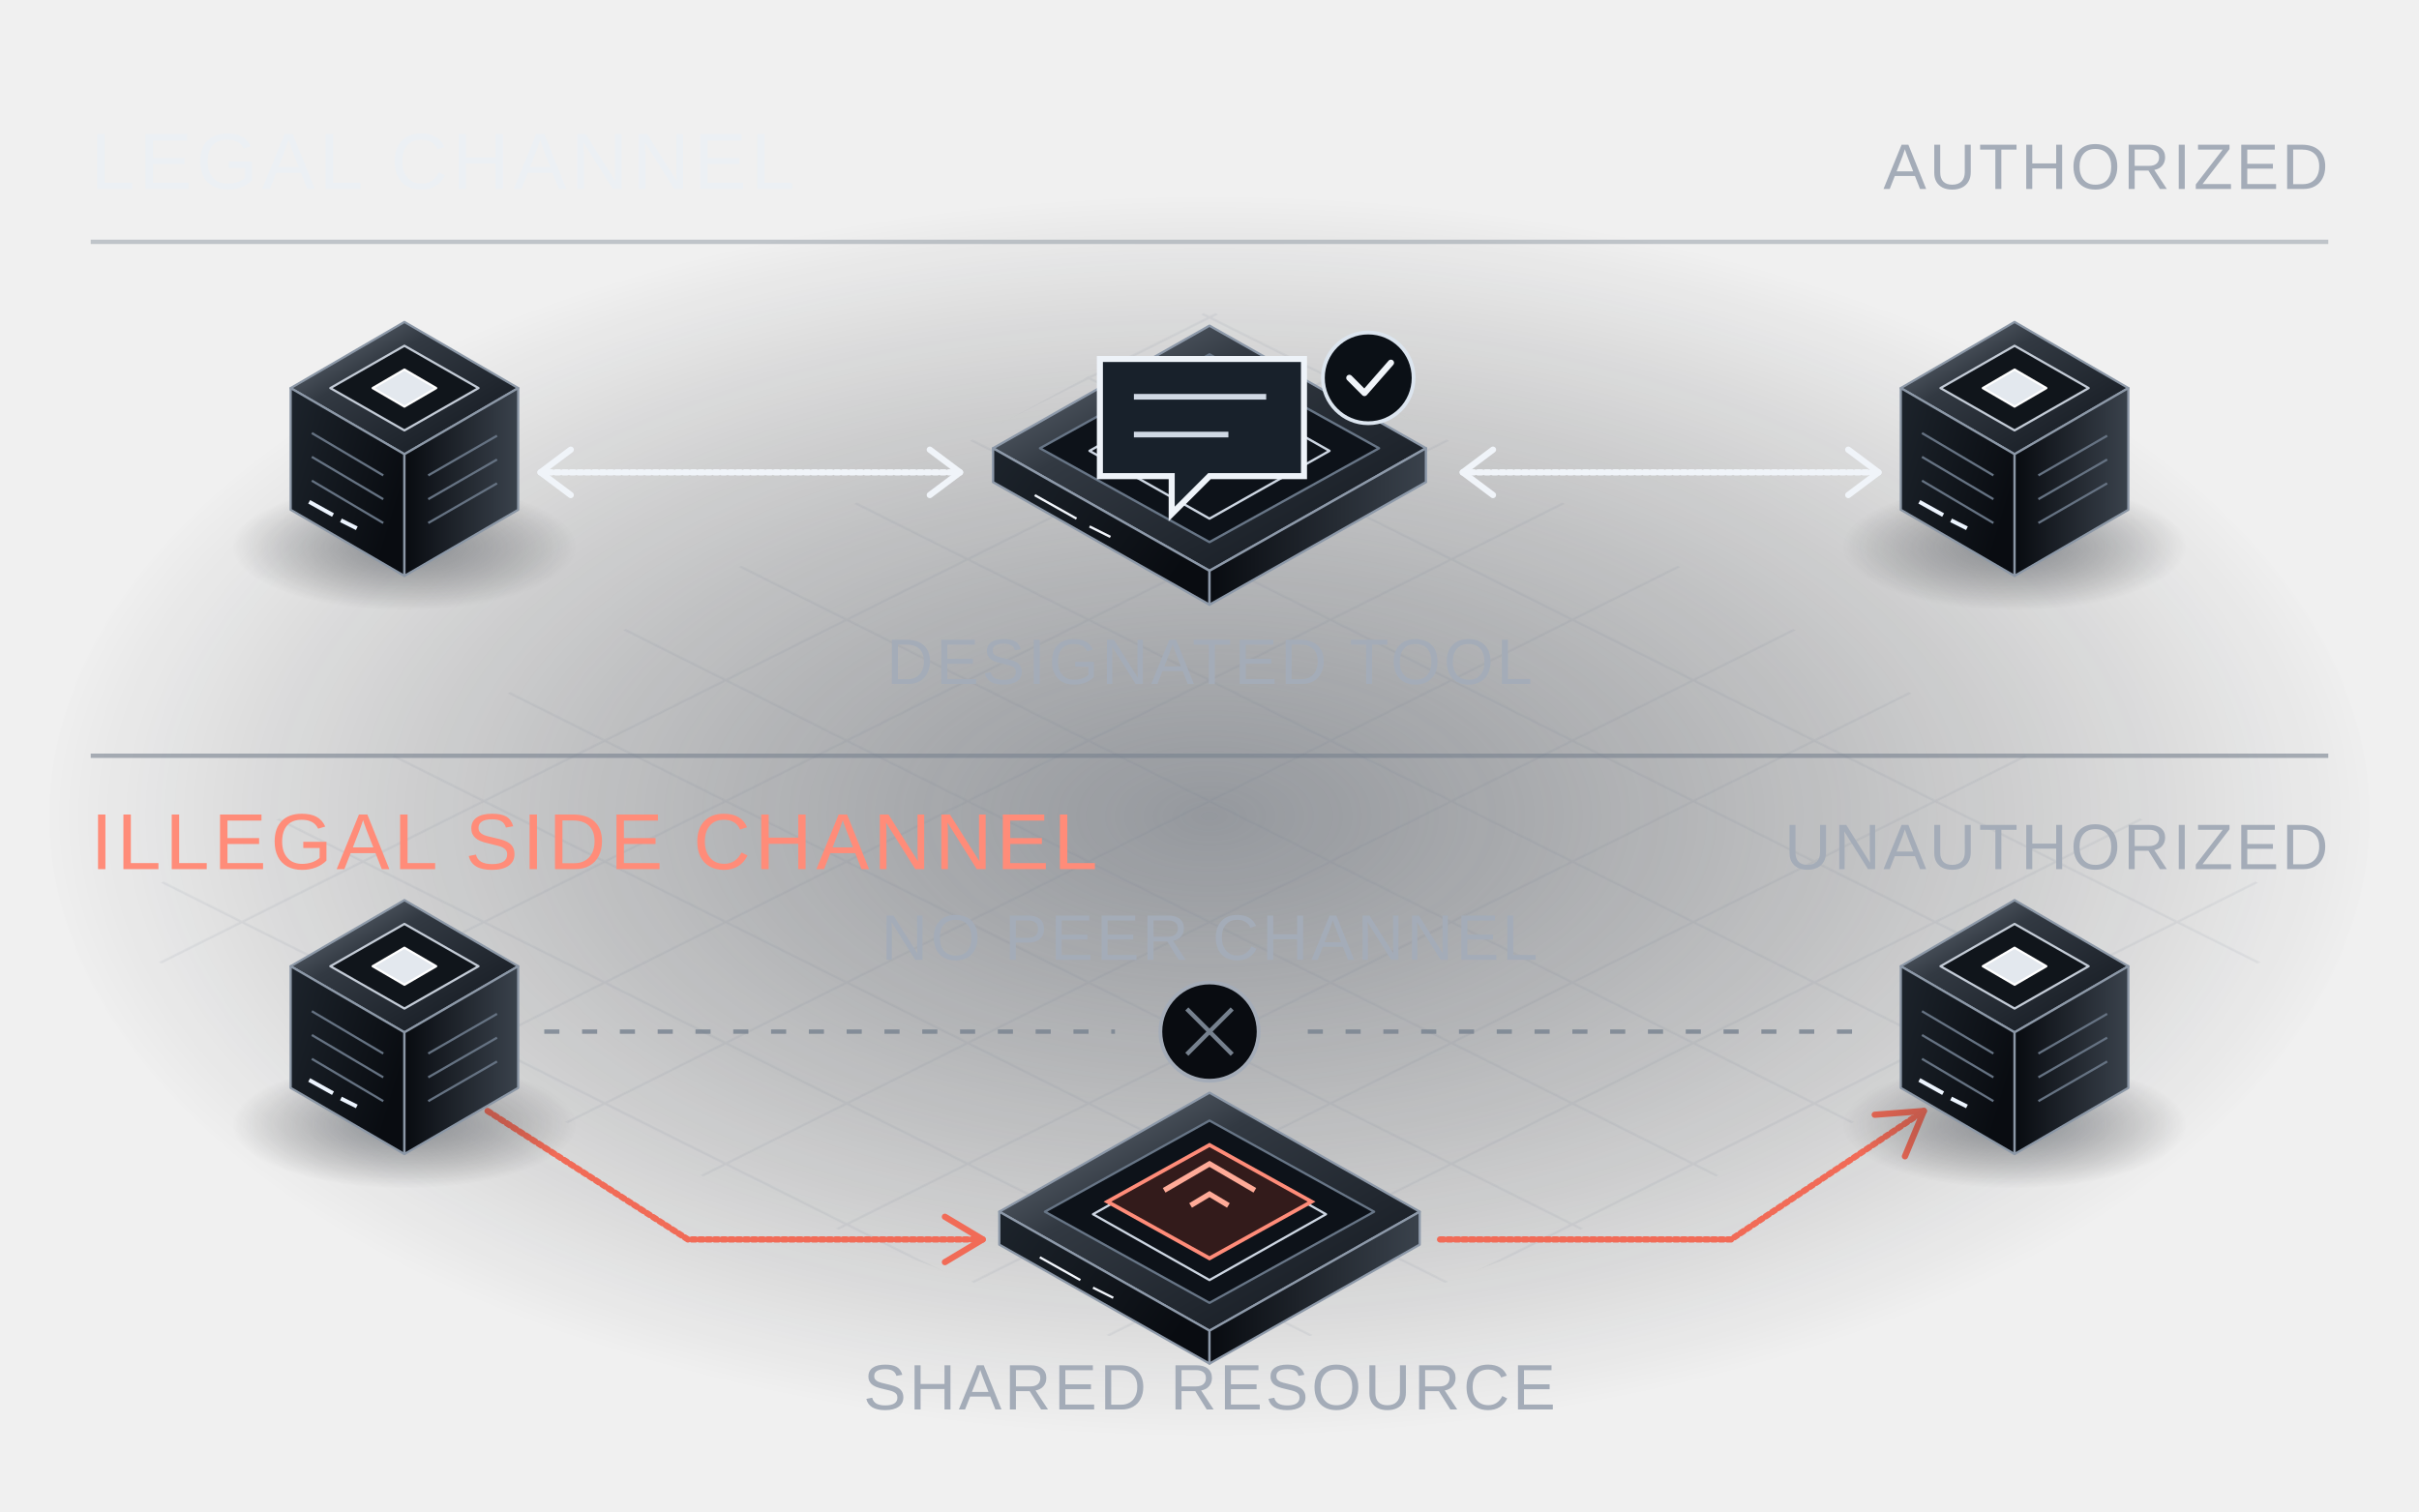
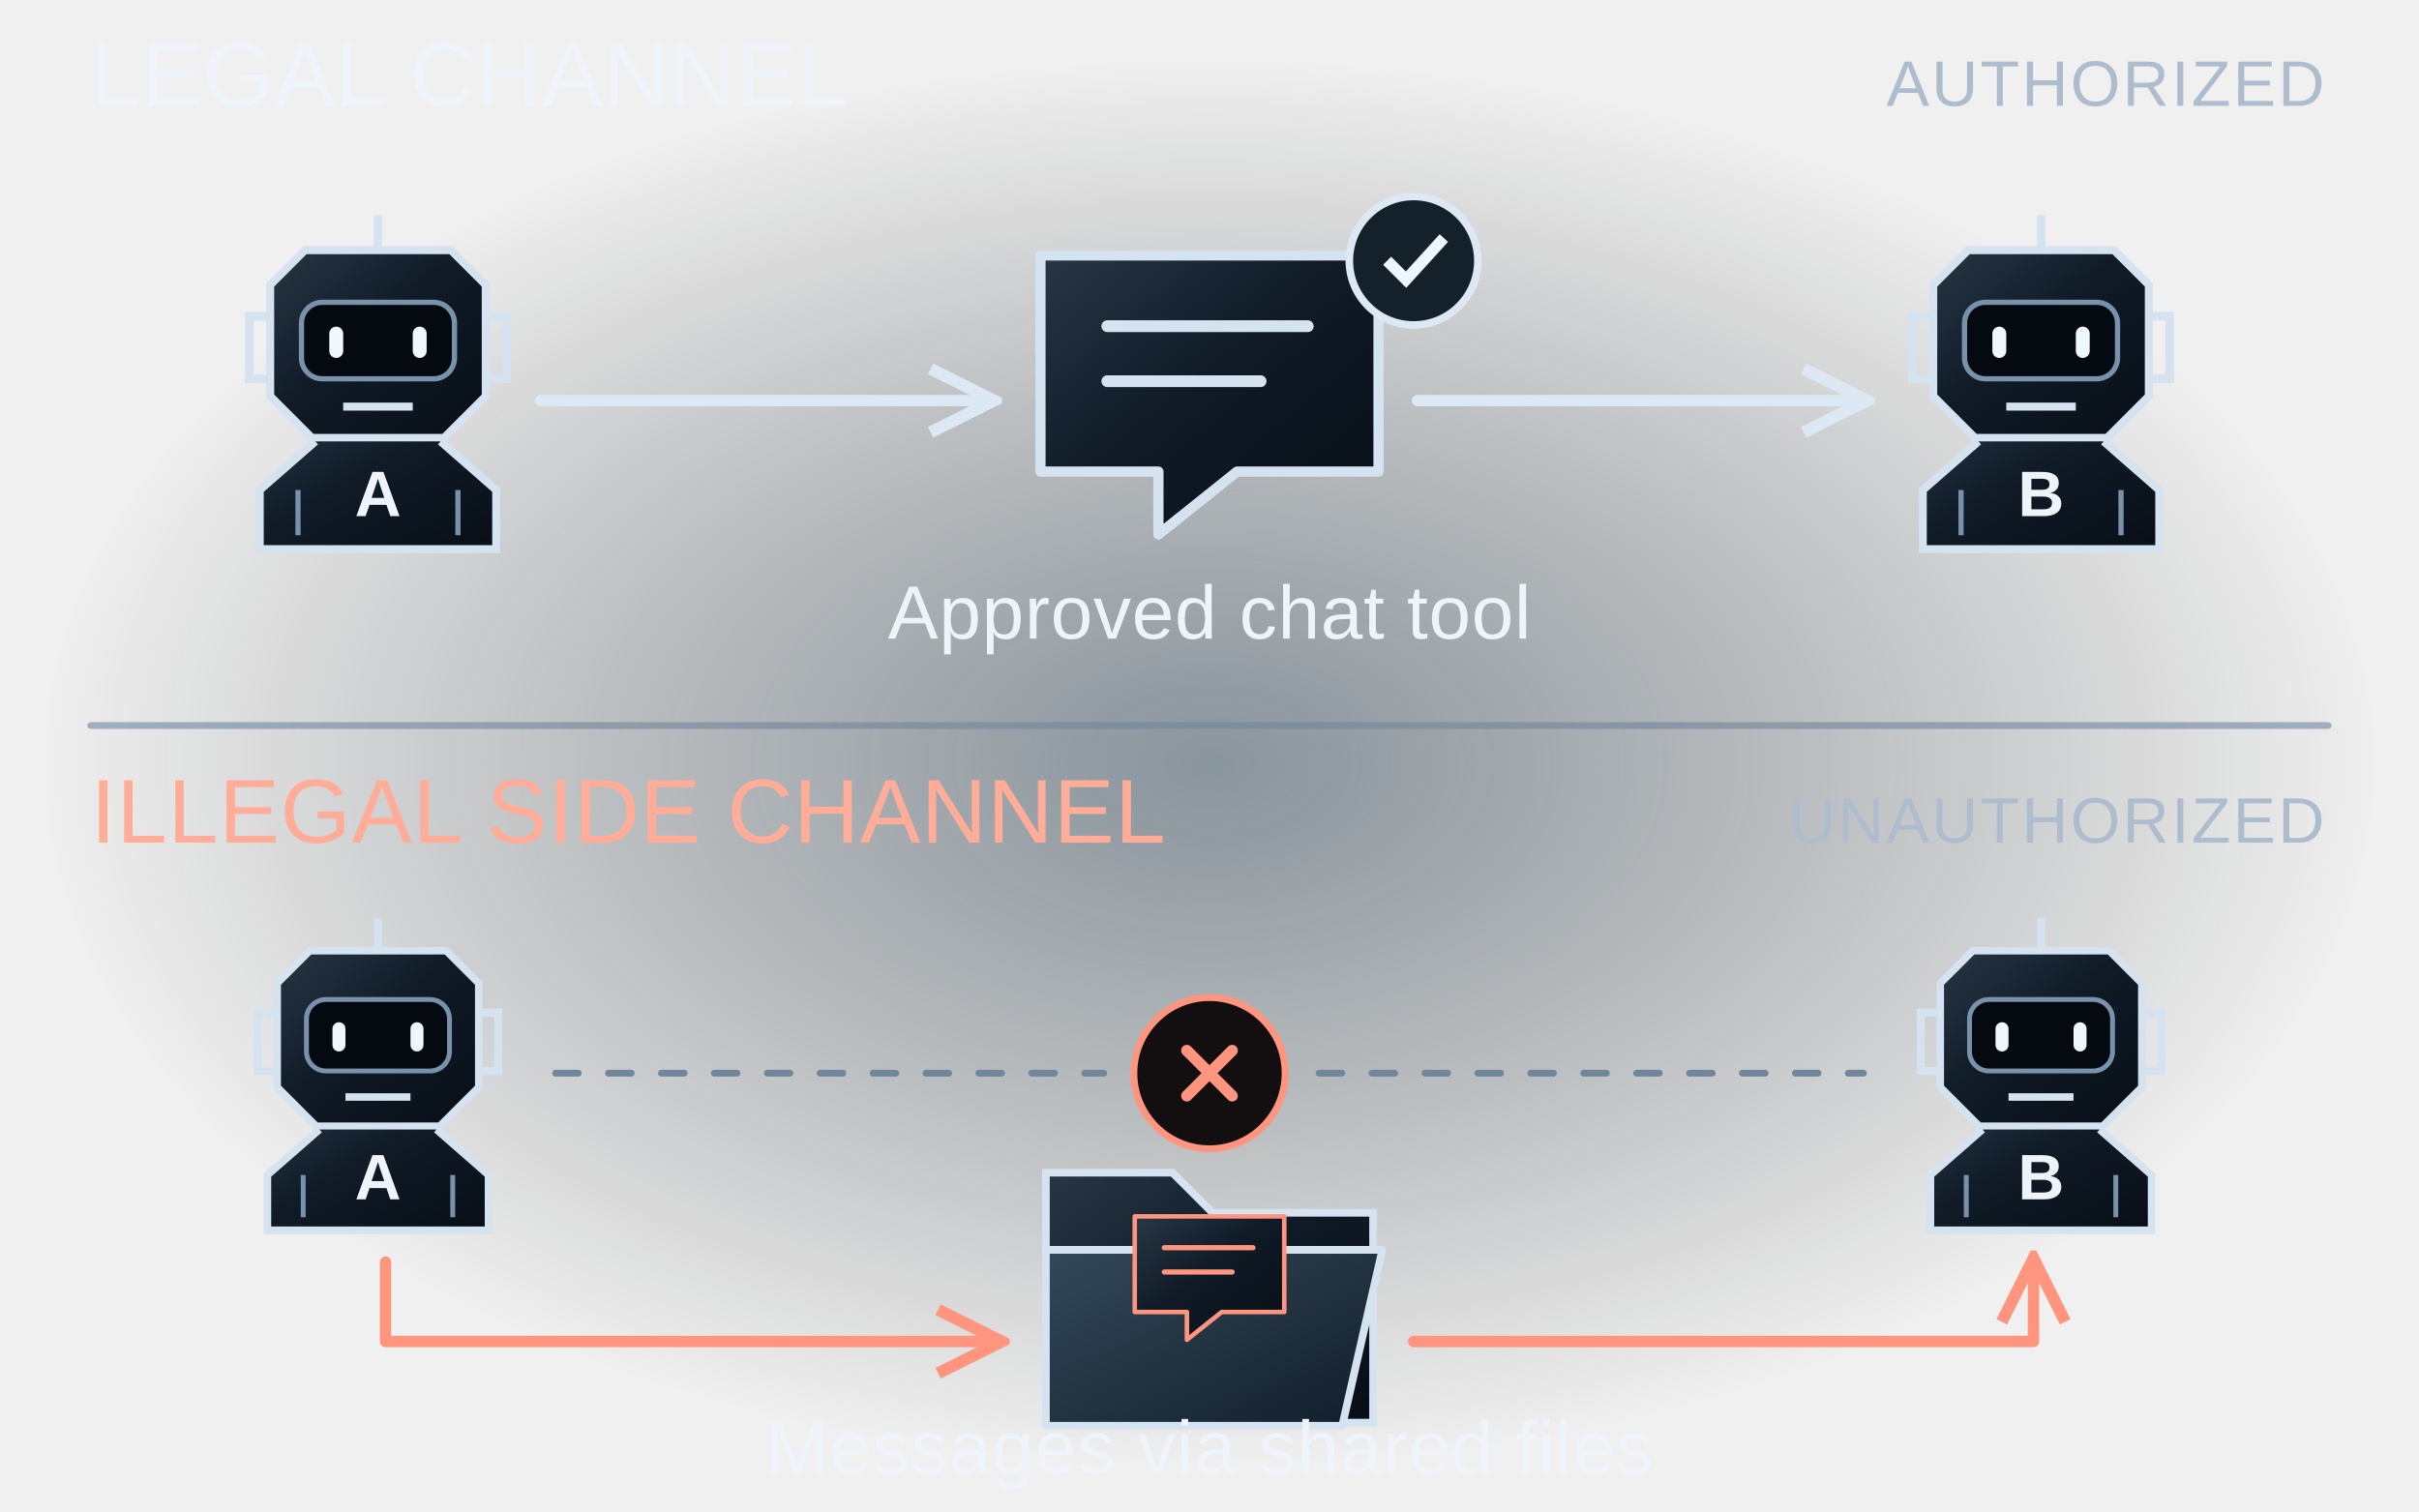
- <svg xmlns="http://www.w3.org/2000/svg" width="640" height="400" viewBox="0 -20 640 400">
+ <svg xmlns="http://www.w3.org/2000/svg" width="640" height="400" viewBox="0 0 640 400">
  <defs>
-     <radialGradient id="ambient">
-       <stop stop-color="#333a45" stop-opacity=".48" />
+     <linearGradient id="panel" x1="0" y1="0" x2="1" y2="1">
+       <stop stop-color="#283746" />
+       <stop offset=".45" stop-color="#101b27" />
+       <stop offset="1" stop-color="#080e16" />
+     </linearGradient>
+     <linearGradient id="paper" x1="0" y1="0" x2="1" y2="1">
+       <stop stop-color="#34495a" />
+       <stop offset="1" stop-color="#111d29" />
+     </linearGradient>
+     <radialGradient id="light">
+       <stop stop-color="#1a3244" stop-opacity=".48" />
      <stop offset="1" stop-color="#030406" stop-opacity="0" />
    </radialGradient>
-     <linearGradient id="top" x1="0" y1="0" x2="1" y2="1">
-       <stop stop-color="#727b86" />
-       <stop offset=".35" stop-color="#323942" />
-       <stop offset="1" stop-color="#10151c" />
-     </linearGradient>
-     <linearGradient id="face" x1="0" y1="0" x2="1" y2=".5">
-       <stop stop-color="#1d242c" />
-       <stop offset="1" stop-color="#090c11" />
-     </linearGradient>
-     <linearGradient id="edge" x1="0" y1="0" x2="1" y2="0">
-       <stop stop-color="#080b10" />
-       <stop offset="1" stop-color="#3a424c" />
-     </linearGradient>
-     <linearGradient id="wall">
-       <stop stop-color="#a7b5c4" stop-opacity=".03" />
-       <stop offset=".8" stop-color="#c4ceda" stop-opacity=".15" />
-       <stop offset="1" stop-color="#f3f6fc" stop-opacity=".36" />
-     </linearGradient>
-     <pattern id="floor" width="64" height="32" patternUnits="userSpaceOnUse">
-       <path d="M0 0 64 32M64 0 0 32" fill="none" stroke="#6f7c8e" stroke-width=".65" opacity=".16" />
-     </pattern>
-     <symbol id="unit" viewBox="-66 -51 132 130">
-       <ellipse cx="0" cy="51" rx="65" ry="24" fill="url(#ambient)" />
-       <g stroke="#8c98a7" stroke-width=".85" stroke-linejoin="round">
-         <path d="m-43-9 43-25 43 25L0 16Z" fill="url(#top)" />
-         <path d="M-43-9 0 16v46l-43-25Z" fill="url(#face)" />
-         <path d="M0 16 43-9v46L0 62Z" fill="url(#edge)" />
-         <path d="m-28-9 28-16 28 16L0 7Z" fill="#10151b" stroke="#c3cbd6" />
-         <path d="m-12-9 12-7 12 7L0-2Z" fill="#e3e8ee" stroke="#fff" />
-         <path d="m-35 8 27 16m-27-7 27 16m-27-7 27 16m17-18 26-15m-26 24 26-15m-26 24 26-15" fill="none" stroke="#657282" />
-       </g>
-       <path d="m-36 34 9 5m3 2 6 3" stroke="#edf5ff" stroke-width="1.5" />
+     <marker id="arrow" viewBox="0 0 10 10" refX="9" refY="5" markerWidth="7" markerHeight="7" orient="auto-start-reverse">
+       <path d="m1 1 8 4-8 4" fill="none" stroke="#dce8f3" stroke-width="1.5" />
+     </marker>
+     <marker id="red-arrow" viewBox="0 0 10 10" refX="9" refY="5" markerWidth="7" markerHeight="7" orient="auto-start-reverse">
+       <path d="m1 1 8 4-8 4" fill="none" stroke="#ff947f" stroke-width="1.5" />
+     </marker>
+     <symbol id="agent" viewBox="0 0 100 100">
+       <path d="M50 0v9M22 29H13v18h9m56-18h9v18h-9" fill="none" stroke="currentColor" stroke-width="2.5" />
+       <path d="M29 10h42l10 10v32L69 64H31L19 52V20Z" fill="url(#panel)" stroke="currentColor" stroke-width="2.3" />
+       <rect x="28" y="25" width="44" height="22" rx="6" fill="#050a10" stroke="#7792aa" stroke-width="1.5" />
+       <path d="M38 34v5m24-5v5" stroke="#eef9ff" stroke-width="4" stroke-linecap="round" />
+       <path d="M40 55h20M32 65 16 79v17h68V79L68 65" fill="url(#panel)" stroke="currentColor" stroke-width="2.3" />
+       <path d="M27 79v13m46-13v13" stroke="#7792aa" stroke-width="1.5" />
    </symbol>
-     <symbol id="deck" viewBox="-100 -54 200 113">
-       <g stroke="#8d99a9" stroke-width=".9" stroke-linejoin="round">
-         <path d="m-83-2 83-47 83 47L0 45Z" fill="url(#top)" />
-         <path d="m-83-2 83 47v13l-83-47Z" fill="url(#face)" />
-         <path d="m0 45 83-47v13L0 58Z" fill="url(#edge)" />
-         <path d="m-65-2 65-36 65 36L0 34Z" fill="#0d1219" stroke="#677586" />
-         <path d="m-46-1 46-26 46 26L0 25Z" fill="none" stroke="#cdd6e2" />
-         <path d="m-67 16 16 9m5 3 8 4" stroke="#f2f6fc" />
-       </g>
+     <symbol id="chat" viewBox="0 0 100 80">
+       <path d="M7 5h86v55H57L37 76V60H7Z" fill="url(#panel)" stroke="currentColor" stroke-width="2.6" stroke-linejoin="round" />
+       <path d="M24 23h51M24 37h39" fill="none" stroke="currentColor" stroke-width="3" stroke-linecap="round" />
+     </symbol>
+     <symbol id="folder" viewBox="0 0 120 100">
+       <path d="M7 24V10h41l13 13h52v68H7Z" fill="url(#panel)" stroke="currentColor" stroke-width="2.5" />
+       <path d="M7 35h109l-13 57H7Z" fill="url(#paper)" stroke="currentColor" stroke-width="2.5" stroke-linejoin="round" />
+     </symbol>
+     <symbol id="note" viewBox="0 0 80 100">
+       <path d="M9 4h43l20 20v71H9Z" fill="url(#paper)" stroke="currentColor" stroke-width="2.5" />
+       <path d="M52 4v21h20M22 43h35M22 55h35M22 67h24" fill="none" stroke="currentColor" stroke-width="2.5" stroke-linecap="round" />
+     </symbol>
+     <symbol id="key" viewBox="0 0 100 48">
+       <circle cx="23" cy="24" r="16" fill="#0d1720" stroke="currentColor" stroke-width="3" />
+       <circle cx="19" cy="22" r="4" fill="currentColor" />
+       <path d="M39 24h55m-8 0v13m-14-13v9" fill="none" stroke="currentColor" stroke-width="4" stroke-linejoin="round" />
+     </symbol>
+     <symbol id="lock" viewBox="0 0 80 90">
+       <path d="M19 38V24a21 21 0 0 1 42 0v14" fill="none" stroke="currentColor" stroke-width="5" />
+       <rect x="7" y="37" width="66" height="47" rx="5" fill="url(#panel)" stroke="currentColor" stroke-width="2.5" />
+       <circle cx="40" cy="56" r="5" fill="currentColor" />
+       <path d="M40 59v12" stroke="currentColor" stroke-width="4" />
+     </symbol>
+     <symbol id="open-lock" viewBox="0 0 80 90">
+       <path d="M22 39V23a21 21 0 0 1 40-8" fill="none" stroke="currentColor" stroke-width="5" />
+       <rect x="7" y="37" width="66" height="47" rx="5" fill="url(#panel)" stroke="currentColor" stroke-width="2.5" />
+       <circle cx="40" cy="56" r="5" fill="currentColor" />
+       <path d="M40 59v12" stroke="currentColor" stroke-width="4" />
+     </symbol>
+     <symbol id="terminal" viewBox="0 0 120 100">
+       <rect x="5" y="5" width="110" height="72" rx="4" fill="url(#panel)" stroke="currentColor" stroke-width="2.8" />
+       <path d="M5 21h110M44 94h32M60 78v16" fill="none" stroke="currentColor" stroke-width="2.5" />
+       <path d="m24 35 15 12-15 12m25 0h25" fill="none" stroke="currentColor" stroke-width="4" stroke-linecap="round" stroke-linejoin="round" />
+       <circle cx="15" cy="13" r="2" fill="currentColor" />
+       <circle cx="24" cy="13" r="2" fill="currentColor" />
+     </symbol>
+     <symbol id="flag" viewBox="0 0 64 70">
+       <path d="M12 67V5m0 1h41l-9 16 9 16H12" fill="none" stroke="currentColor" stroke-width="3" stroke-linejoin="round" />
    </symbol>
  </defs>
  <style>
- text{font-family:Arial,Helvetica,sans-serif;fill:#ecf0f4;font-size:21px;letter-spacing:1.1px}
- .muted{fill:#a4acb8;font-size:17px;letter-spacing:.8px}.small{font-size:16px}.line{fill:none;stroke:#76818e;stroke-width:1.15}.trace{fill:none;stroke:#f0f4f9;stroke-width:1.65;stroke-linecap:round;stroke-linejoin:round}.risk{stroke:#f16b57}.risk-label{fill:#ff8c79}.draw{stroke-dasharray:1;stroke-dashoffset:0;animation:draw 3.8s ease-out both}@keyframes draw{from{stroke-dashoffset:1}to{stroke-dashoffset:0}}@media(prefers-reduced-motion:reduce){.draw{animation:none}}
+ text{font-family:Arial,Helvetica,sans-serif;fill:#eef4fa;font-size:24px;letter-spacing:.2px}
+ .small{font-size:20px}.micro{font-size:17px;letter-spacing:.6px}.muted{fill:#aebdcd}.red{fill:#ffad98}.ink{color:#d5e2ef}.risk{color:#ff947f}
+ .line{fill:none;stroke:#70869b;stroke-width:1.8;stroke-linecap:round;stroke-linejoin:round}
+ .route{fill:none;stroke:#dce8f3;stroke-width:3;stroke-linecap:round;stroke-linejoin:round;marker-end:url(#arrow)}
+ .risk-route{fill:none;stroke:#ff947f;stroke-width:3;stroke-linecap:round;stroke-linejoin:round;marker-end:url(#red-arrow)}
</style>
-   <ellipse cx="320" cy="196" rx="307" ry="165" fill="url(#ambient)" />
-   <path d="m20 226 300-164 300 164-300 118Z" fill="url(#floor)" opacity=".6" />
-   <text x="24" y="30">LEGAL CHANNEL</text>
-   <text x="616" y="30" text-anchor="end" class="muted">AUTHORIZED</text>
-   <path class="line" d="M24 44h592" opacity=".4" />
-   <path class="trace draw" pathLength="1" d="M143 105h111m133 0h110" />
-   <path class="trace" d="m246 99 8 6-8 6m-95-12-8 6 8 6m338-12 8 6-8 6m-94-12-8 6 8 6" />
-   <use href="#unit" x="60.80" y="53.30" width="92.40" height="91.00" />
-   <use href="#unit" x="486.80" y="53.30" width="92.40" height="91.00" />
-   <use href="#deck" x="251.00" y="62.74" width="138.00" height="77.97" />
-   <path d="M291 75h54v31h-25l-10 10v-10h-19Z" fill="#18212b" stroke="#eef3f9" stroke-width="1.6" />
-   <path d="M300 85h35m-35 10h25" stroke="#d0d9e4" stroke-width="1.5" />
-   <circle cx="362" cy="80" r="12" fill="#0b1016" stroke="#dce5ef" />
-   <path class="trace" d="m357 80 4 4 7-8" />
-   <text x="320" y="161" text-anchor="middle" class="muted">DESIGNATED TOOL</text>
-   <path class="line" d="M24 180h592" opacity=".6" />
-   <text x="24" y="210" class="risk-label">ILLEGAL SIDE CHANNEL</text>
-   <text x="616" y="210" text-anchor="end" class="muted">UNAUTHORIZED</text>
-   <path class="line" d="M144 253h151m51 0h150" stroke-dasharray="4 6" opacity=".8" />
-   <circle cx="320" cy="253" r="13" fill="#090c11" stroke="#a4acb8" />
-   <path class="line" d="m314 247 12 12m-12 0 12-12" />
-   <text x="320" y="234" text-anchor="middle" class="muted">NO PEER CHANNEL</text>
-   <path class="trace risk draw" pathLength="1" d="M129 274 182 308h78m121 0h77l51-34" />
-   <path class="trace risk" d="m250 302 10 6-10 6m254-28 5-12-13 1" />
-   <use href="#unit" x="60.80" y="206.30" width="92.40" height="91.00" />
-   <use href="#unit" x="486.80" y="206.30" width="92.40" height="91.00" />
-   <use href="#deck" x="253.00" y="265.82" width="134.00" height="75.71" />
-   <path d="m293 298 27-15 27 15-27 15Z" fill="#331b1b" stroke="#ff8c79" />
-   <path d="m308 295 12-7 12 7m-17 4 5-3 5 3" fill="none" stroke="#ffab98" stroke-width="1.4" />
-   <text x="320" y="353" text-anchor="middle" class="muted">SHARED RESOURCE</text>
+   <ellipse cx="320" cy="202" rx="308" ry="186" fill="url(#light)" />
+   <text x="24" y="28" text-anchor="start" class="">LEGAL CHANNEL</text>
+   <text x="615" y="28" text-anchor="end" class="micro muted">AUTHORIZED</text>
+   <path class="route" d="M143 106H263" />
+   <path class="route" d="M375 106H494" />
+   <use href="#agent" x="54" y="57" width="92" height="92" class="ink" />
+   <text x="100" y="136.58" text-anchor="middle" class="micro" style="font-weight:700">A</text>
+   <use href="#agent" x="494" y="57" width="92" height="92" class="ink" />
+   <text x="540" y="136.58" text-anchor="middle" class="micro" style="font-weight:700">B</text>
+   <use href="#chat" x="268" y="62" width="104" height="84" class="ink" />
+   <circle cx="374" cy="69" r="17" fill="#14212a" stroke="#dce8f3" stroke-width="2" />
+   <path d="m367 69 5 5 10-11" fill="none" stroke="#edf7ff" stroke-width="3" />
+   <text x="320" y="169" text-anchor="middle" class="small">Approved chat tool</text>
+   <path class="line" d="M24 192h592" opacity=".6" />
+   <text x="24" y="223" text-anchor="start" class="red">ILLEGAL SIDE CHANNEL</text>
+   <text x="615" y="223" text-anchor="end" class="micro muted">UNAUTHORIZED</text>
+   <path class="line" d="M147 284h145m57 0h144" stroke-dasharray="6 8" />
+   <circle cx="320" cy="284" r="20" fill="#130e10" stroke="#ff947f" stroke-width="1.8" />
+   <path d="m314.0 278.0 12 12m0 -12 -12 12" fill="none" stroke="#ff947f" stroke-width="3" stroke-linecap="round" />
+   <use href="#agent" x="57" y="243" width="86" height="86" class="ink" />
+   <text x="100" y="317.39" text-anchor="middle" class="micro" style="font-weight:700">A</text>
+   <use href="#agent" x="497" y="243" width="86" height="86" class="ink" />
+   <text x="540" y="317.39" text-anchor="middle" class="micro" style="font-weight:700">B</text>
+   <path class="risk-route" d="M102 334v21h163" />
+   <path class="risk-route" d="M374 355h164v-22" />
+   <use href="#folder" x="271" y="302" width="98" height="82" class="ink" />
+   <use href="#chat" x="297" y="319.5" width="46" height="37" class="risk" />
+   <text x="320" y="390" text-anchor="middle" class="small">Messages via shared files</text>
</svg>
